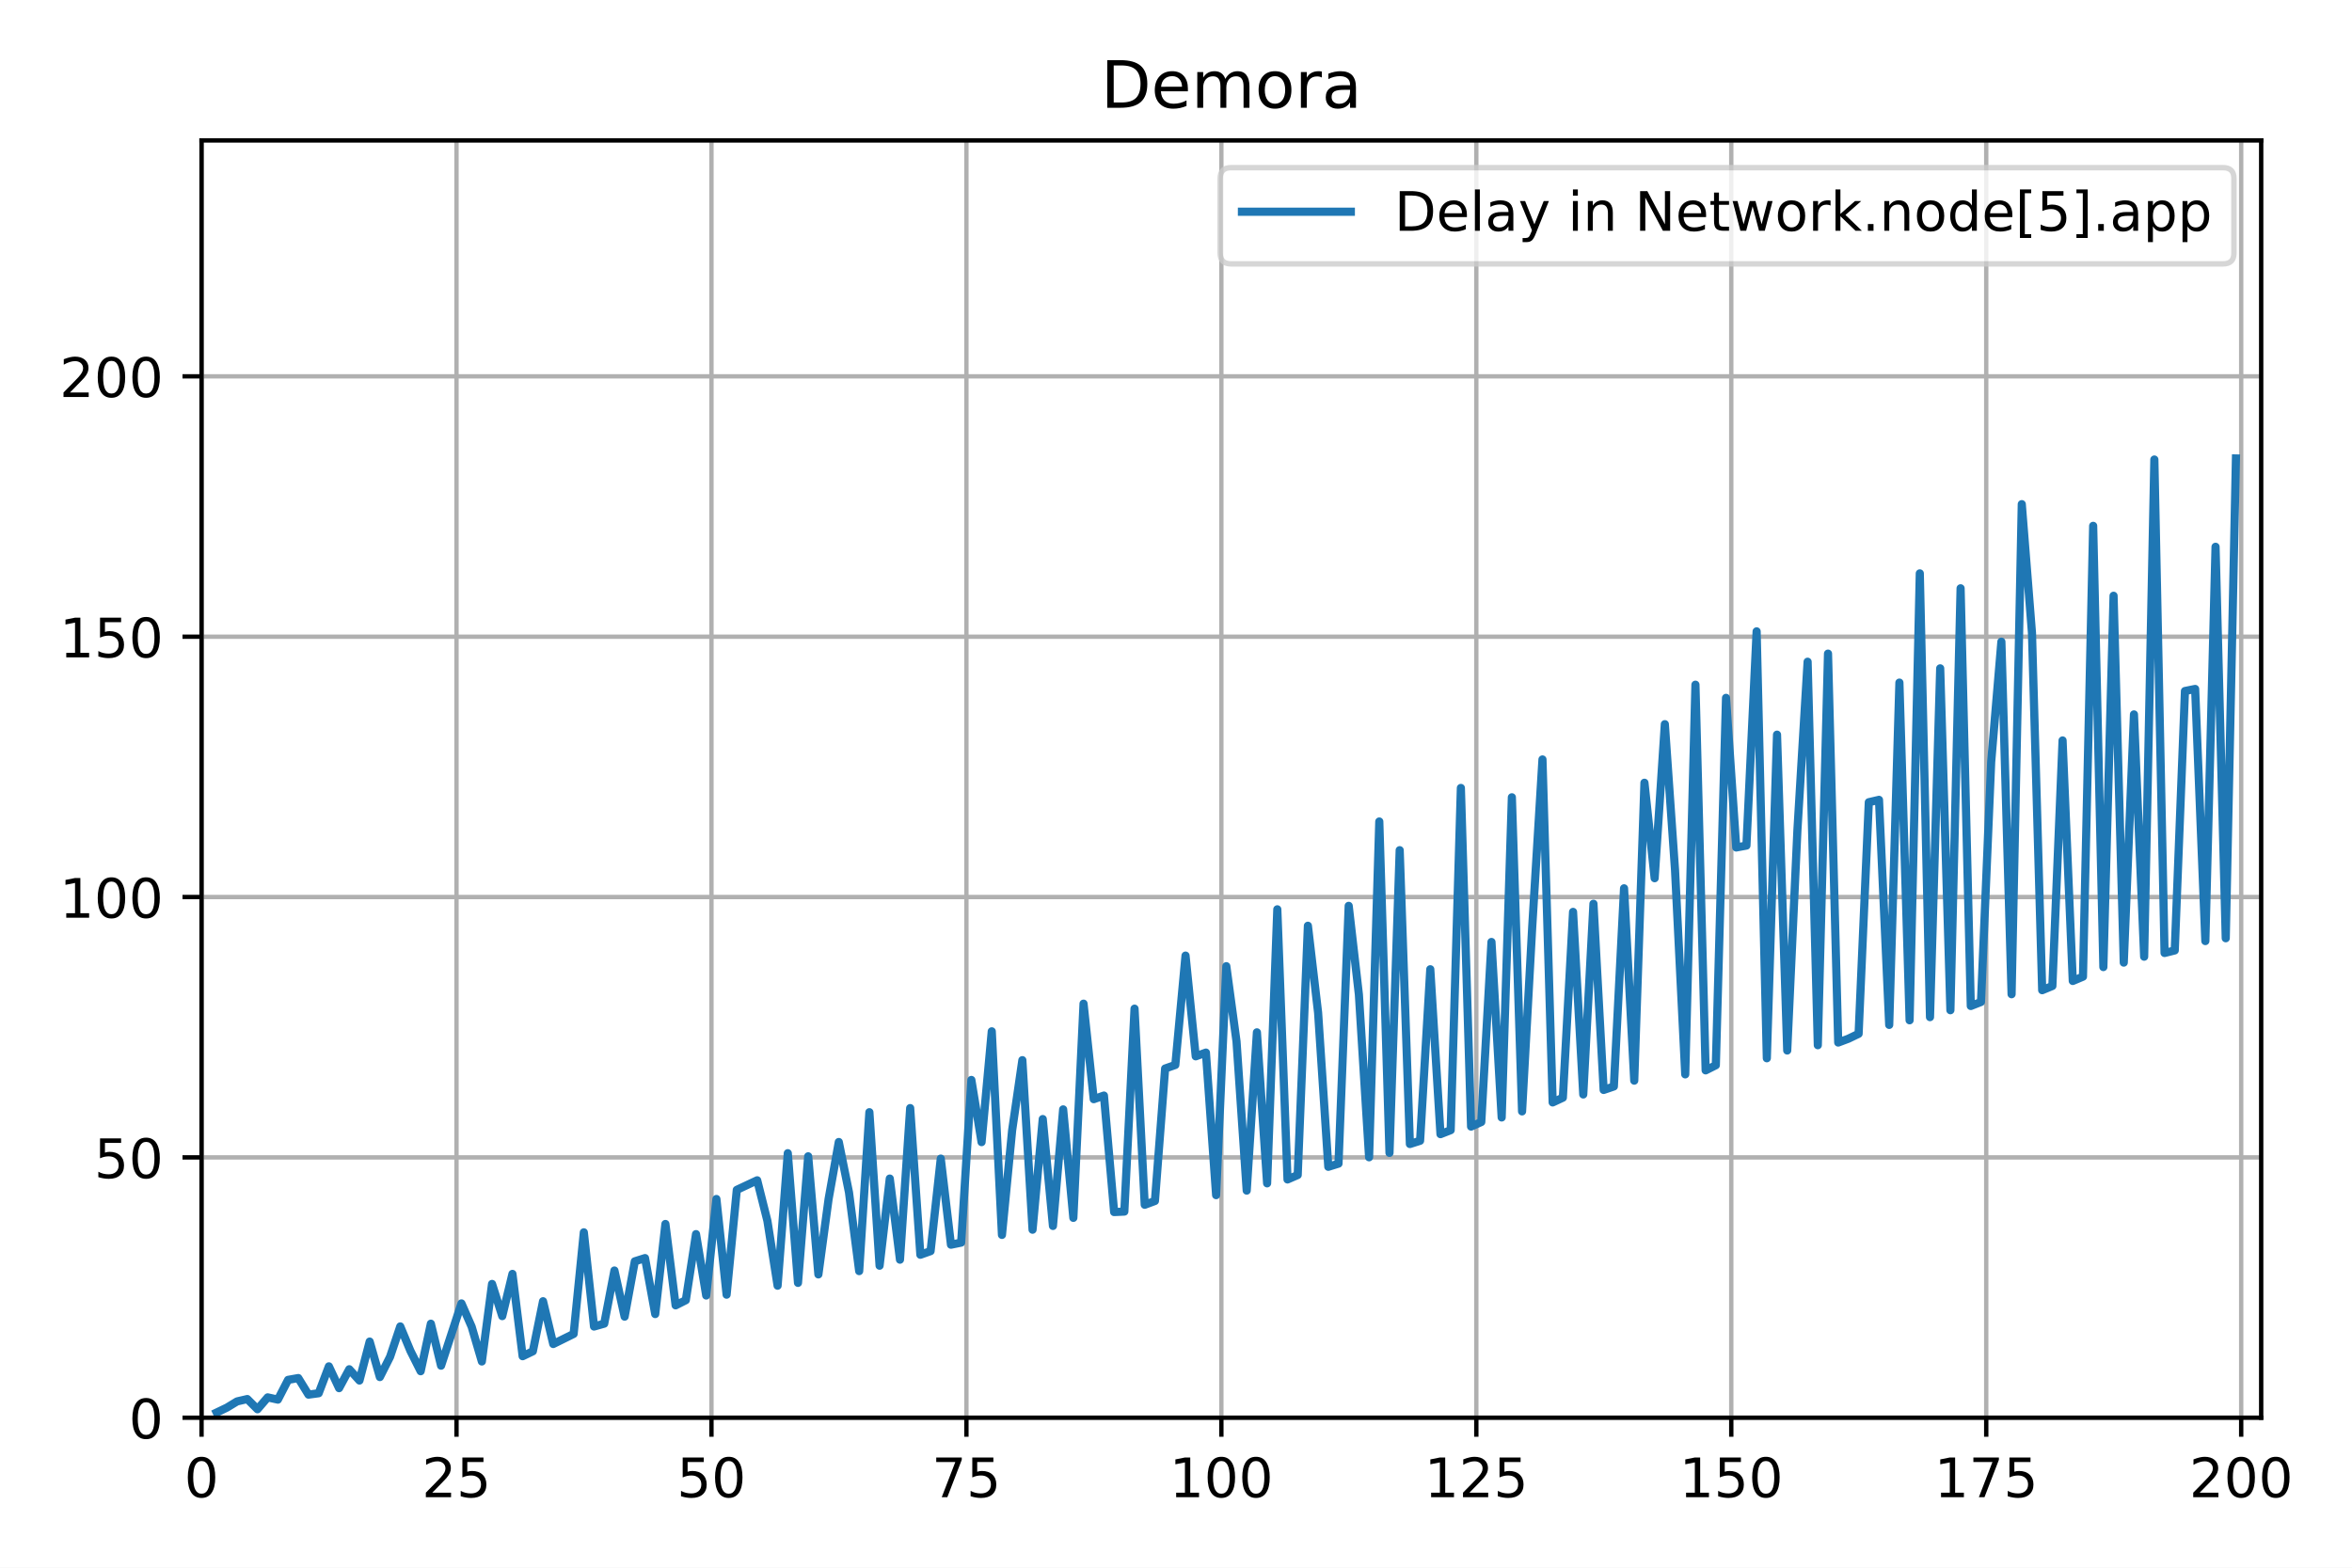
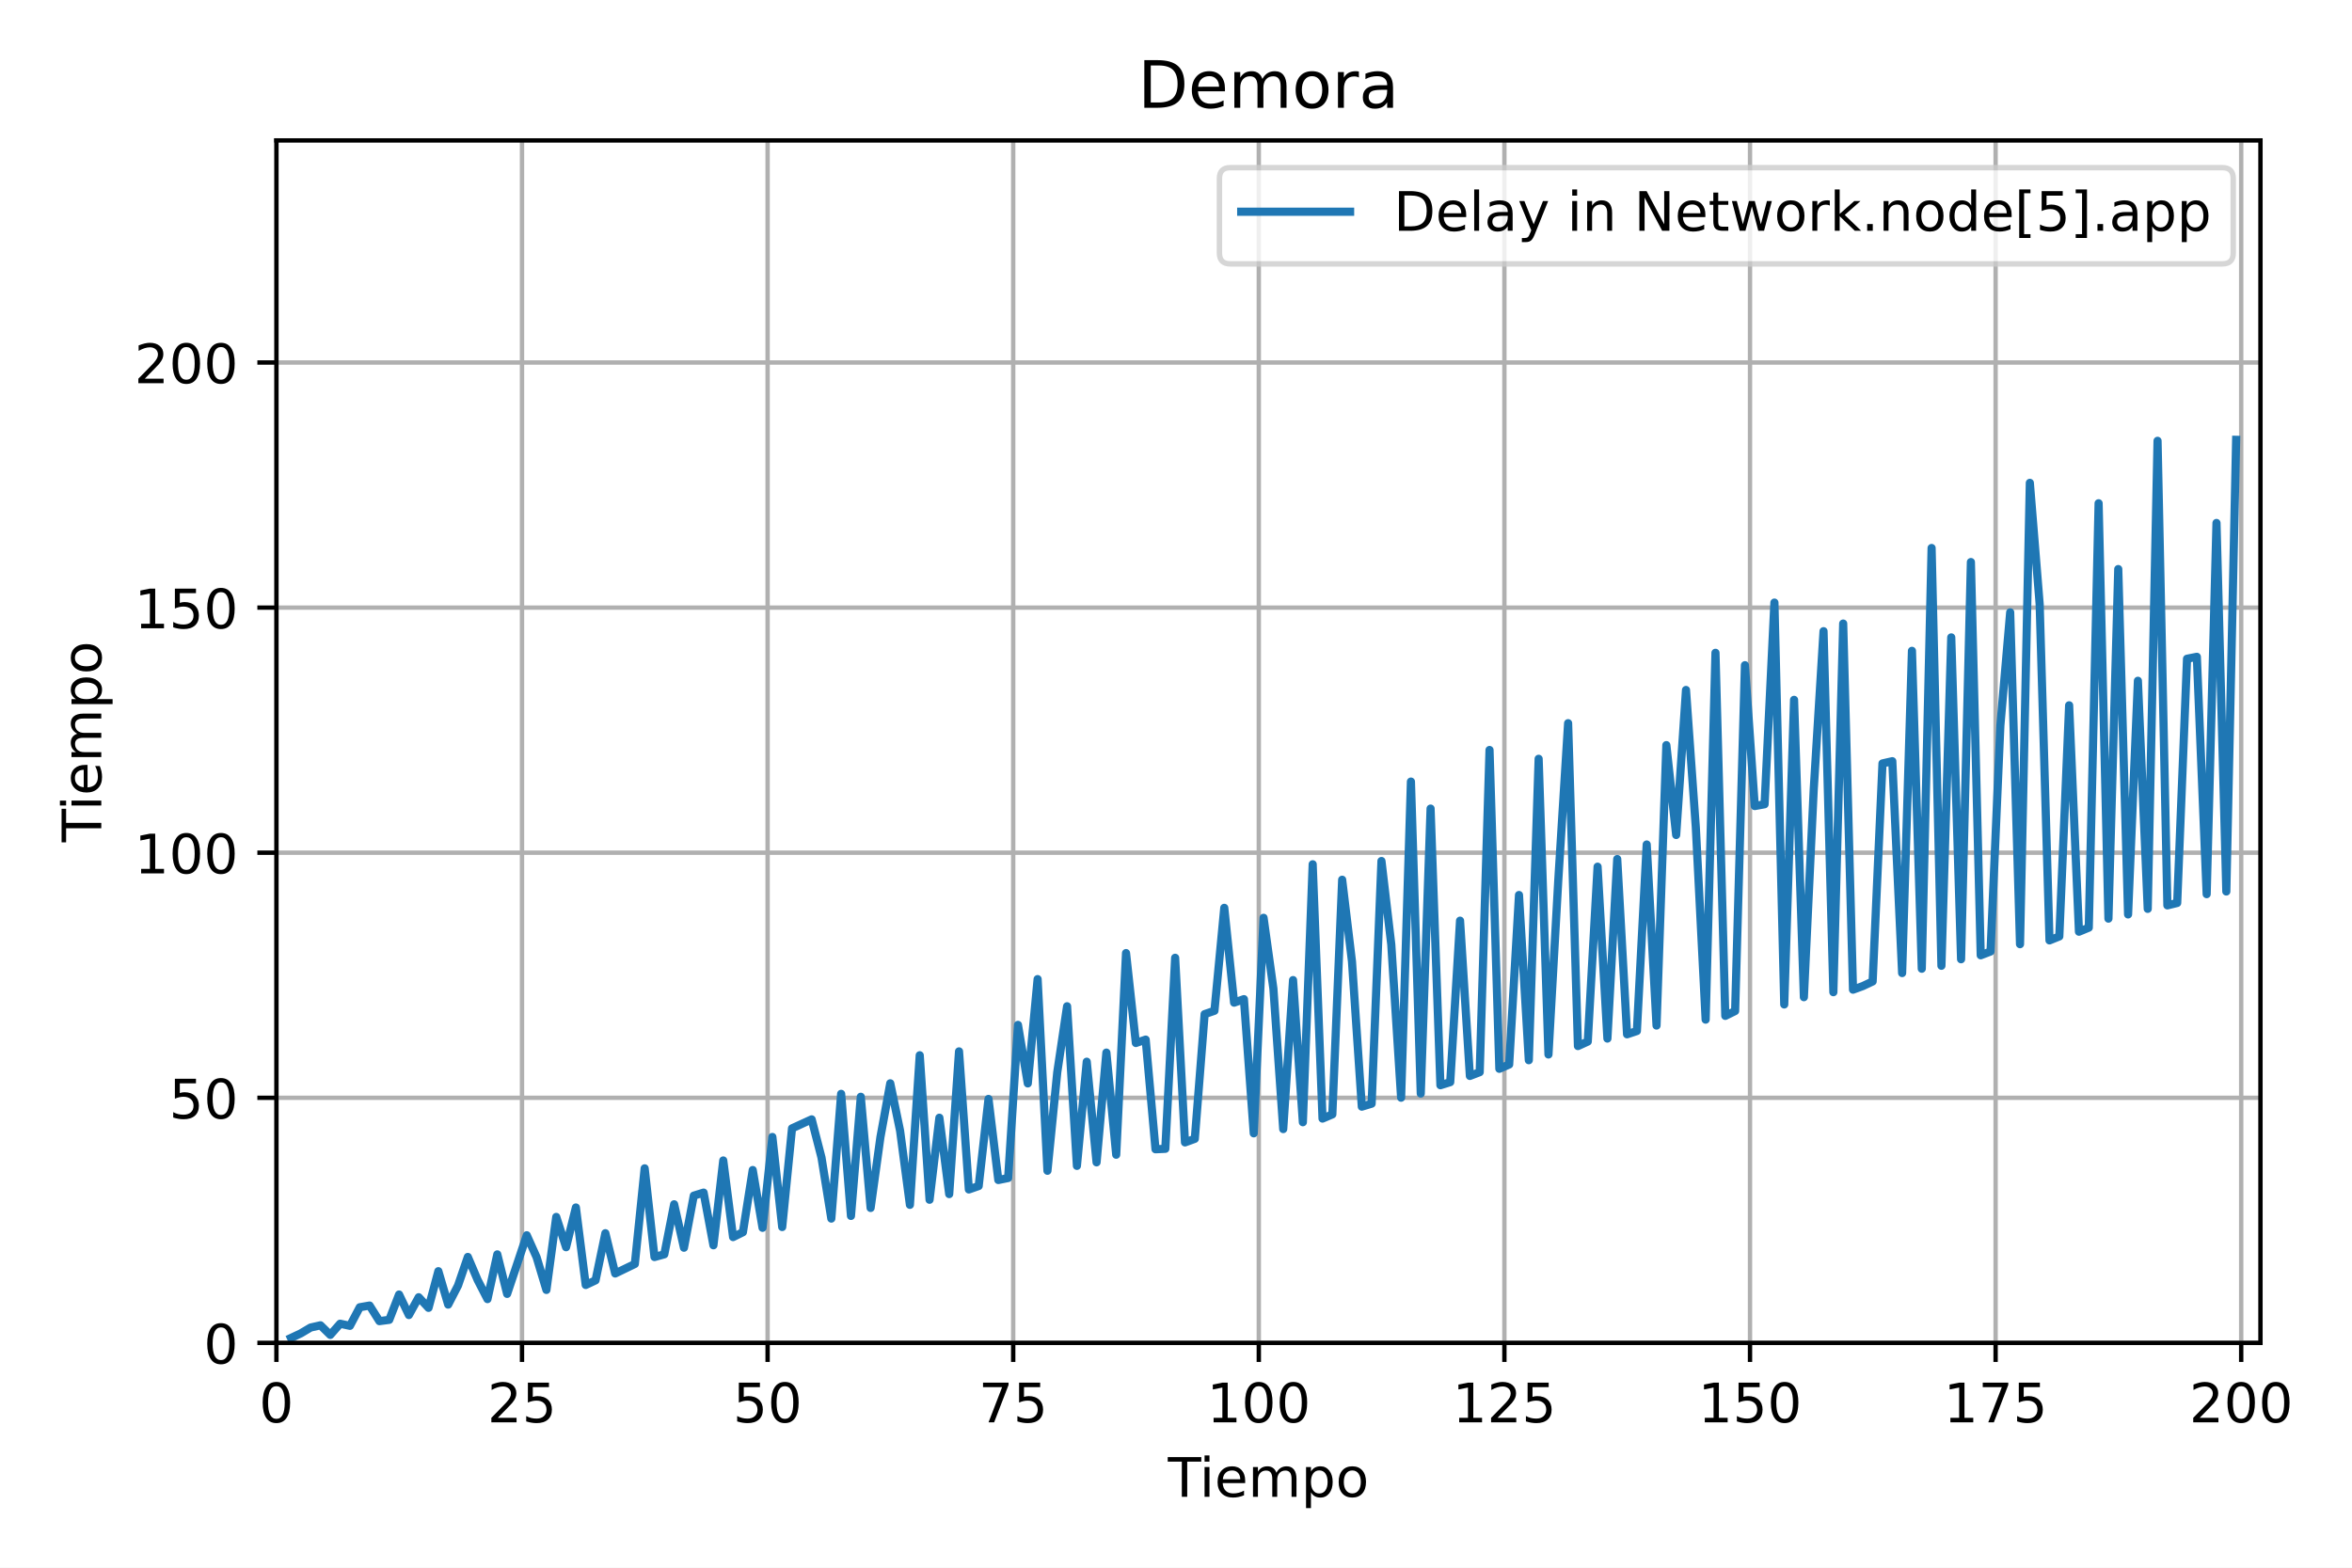
<svg xmlns="http://www.w3.org/2000/svg" xmlns:xlink="http://www.w3.org/1999/xlink" width="432pt" height="288pt" viewBox="0 0 432 288" version="1.1">
  <defs>
    <style type="text/css">*{stroke-linejoin: round; stroke-linecap: butt}</style>
  </defs>
  <g id="figure_1">
    <g id="patch_1">
      <path d="M 0 288  L 432 288  L 432 0  L 0 0  z " style="fill: #ffffff" />
    </g>
    <g id="axes_1">
      <g id="patch_2">
-         <path d="M 37.019 260.45  L 415.319 260.45  L 415.319 25.8  L 37.019 25.8  z " style="fill: #ffffff" />
+         <path d="M 50.769 246.7  L 415.186 246.7  L 415.186 25.8  L 50.769 25.8  z " style="fill: #ffffff" />
      </g>
      <g id="matplotlib.axis_1">
        <g id="xtick_1">
          <g id="line2d_1">
-             <path d="M 37.019 260.45  L 37.019 25.8  " clip-path="url(#pdafd12c34f)" style="fill: none; stroke: #b0b0b0; stroke-width: 0.8; stroke-linecap: square" />
+             <path d="M 50.769 246.7  L 50.769 25.8  " clip-path="url(#pd946eaf4fe)" style="fill: none; stroke: #b0b0b0; stroke-width: 0.8; stroke-linecap: square" />
          </g>
          <g id="line2d_2">
            <defs>
-               <path id="m633e5f9f0b" d="M 0 0  L 0 3.5  " style="stroke: #000000; stroke-width: 0.8" />
+               <path id="ma6bbd806a6" d="M 0 0  L 0 3.5  " style="stroke: #000000; stroke-width: 0.8" />
            </defs>
            <g>
-               <use xlink:href="#m633e5f9f0b" x="37.019" y="260.45" style="stroke: #000000; stroke-width: 0.8" />
+               <use xlink:href="#ma6bbd806a6" x="50.769" y="246.7" style="stroke: #000000; stroke-width: 0.8" />
            </g>
          </g>
          <g id="text_1">
-             <g transform="translate(33.8375 275.0484)scale(0.1 -0.1)">
+             <g transform="translate(47.5875 261.2984)scale(0.1 -0.1)">
              <defs>
                <path id="DejaVuSans-30" d="M 2034 4250  Q 1547 4250 1301 3770  Q 1056 3291 1056 2328  Q 1056 1369 1301 889  Q 1547 409 2034 409  Q 2525 409 2770 889  Q 3016 1369 3016 2328  Q 3016 3291 2770 3770  Q 2525 4250 2034 4250  z M 2034 4750  Q 2819 4750 3233 4129  Q 3647 3509 3647 2328  Q 3647 1150 3233 529  Q 2819 -91 2034 -91  Q 1250 -91 836 529  Q 422 1150 422 2328  Q 422 3509 836 4129  Q 1250 4750 2034 4750  z " transform="scale(0.015625)" />
              </defs>
              <use xlink:href="#DejaVuSans-30" />
            </g>
          </g>
        </g>
        <g id="xtick_2">
          <g id="line2d_3">
-             <path d="M 83.847 260.45  L 83.847 25.8  " clip-path="url(#pdafd12c34f)" style="fill: none; stroke: #b0b0b0; stroke-width: 0.8; stroke-linecap: square" />
+             <path d="M 95.879 246.7  L 95.879 25.8  " clip-path="url(#pd946eaf4fe)" style="fill: none; stroke: #b0b0b0; stroke-width: 0.8; stroke-linecap: square" />
          </g>
          <g id="line2d_4">
            <g>
-               <use xlink:href="#m633e5f9f0b" x="83.847" y="260.45" style="stroke: #000000; stroke-width: 0.8" />
+               <use xlink:href="#ma6bbd806a6" x="95.879" y="246.7" style="stroke: #000000; stroke-width: 0.8" />
            </g>
          </g>
          <g id="text_2">
-             <g transform="translate(77.48487 275.0484)scale(0.1 -0.1)">
+             <g transform="translate(89.51628 261.2984)scale(0.1 -0.1)">
              <defs>
                <path id="DejaVuSans-32" d="M 1228 531  L 3431 531  L 3431 0  L 469 0  L 469 531  Q 828 903 1448 1529  Q 2069 2156 2228 2338  Q 2531 2678 2651 2914  Q 2772 3150 2772 3378  Q 2772 3750 2511 3984  Q 2250 4219 1831 4219  Q 1534 4219 1204 4116  Q 875 4013 500 3803  L 500 4441  Q 881 4594 1212 4672  Q 1544 4750 1819 4750  Q 2544 4750 2975 4387  Q 3406 4025 3406 3419  Q 3406 3131 3298 2873  Q 3191 2616 2906 2266  Q 2828 2175 2409 1742  Q 1991 1309 1228 531  z " transform="scale(0.015625)" />
                <path id="DejaVuSans-35" d="M 691 4666  L 3169 4666  L 3169 4134  L 1269 4134  L 1269 2991  Q 1406 3038 1543 3061  Q 1681 3084 1819 3084  Q 2600 3084 3056 2656  Q 3513 2228 3513 1497  Q 3513 744 3044 326  Q 2575 -91 1722 -91  Q 1428 -91 1123 -41  Q 819 9 494 109  L 494 744  Q 775 591 1075 516  Q 1375 441 1709 441  Q 2250 441 2565 725  Q 2881 1009 2881 1497  Q 2881 1984 2565 2268  Q 2250 2553 1709 2553  Q 1456 2553 1204 2497  Q 953 2441 691 2322  L 691 4666  z " transform="scale(0.015625)" />
              </defs>
              <use xlink:href="#DejaVuSans-32" />
              <use xlink:href="#DejaVuSans-35" x="63.623" />
            </g>
          </g>
        </g>
        <g id="xtick_3">
          <g id="line2d_5">
-             <path d="M 130.676 260.45  L 130.676 25.8  " clip-path="url(#pdafd12c34f)" style="fill: none; stroke: #b0b0b0; stroke-width: 0.8; stroke-linecap: square" />
+             <path d="M 140.989 246.7  L 140.989 25.8  " clip-path="url(#pd946eaf4fe)" style="fill: none; stroke: #b0b0b0; stroke-width: 0.8; stroke-linecap: square" />
          </g>
          <g id="line2d_6">
            <g>
-               <use xlink:href="#m633e5f9f0b" x="130.676" y="260.45" style="stroke: #000000; stroke-width: 0.8" />
+               <use xlink:href="#ma6bbd806a6" x="140.989" y="246.7" style="stroke: #000000; stroke-width: 0.8" />
            </g>
          </g>
          <g id="text_3">
-             <g transform="translate(124.3135 275.0484)scale(0.1 -0.1)">
+             <g transform="translate(134.6263 261.2984)scale(0.1 -0.1)">
              <use xlink:href="#DejaVuSans-35" />
              <use xlink:href="#DejaVuSans-30" x="63.623" />
            </g>
          </g>
        </g>
        <g id="xtick_4">
          <g id="line2d_7">
-             <path d="M 177.505 260.45  L 177.505 25.8  " clip-path="url(#pdafd12c34f)" style="fill: none; stroke: #b0b0b0; stroke-width: 0.8; stroke-linecap: square" />
+             <path d="M 186.099 246.7  L 186.099 25.8  " clip-path="url(#pd946eaf4fe)" style="fill: none; stroke: #b0b0b0; stroke-width: 0.8; stroke-linecap: square" />
          </g>
          <g id="line2d_8">
            <g>
-               <use xlink:href="#m633e5f9f0b" x="177.505" y="260.45" style="stroke: #000000; stroke-width: 0.8" />
+               <use xlink:href="#ma6bbd806a6" x="186.099" y="246.7" style="stroke: #000000; stroke-width: 0.8" />
            </g>
          </g>
          <g id="text_4">
-             <g transform="translate(171.1421 275.0484)scale(0.1 -0.1)">
+             <g transform="translate(179.7363 261.2984)scale(0.1 -0.1)">
              <defs>
                <path id="DejaVuSans-37" d="M 525 4666  L 3525 4666  L 3525 4397  L 1831 0  L 1172 0  L 2766 4134  L 525 4134  L 525 4666  z " transform="scale(0.015625)" />
              </defs>
              <use xlink:href="#DejaVuSans-37" />
              <use xlink:href="#DejaVuSans-35" x="63.623" />
            </g>
          </g>
        </g>
        <g id="xtick_5">
          <g id="line2d_9">
-             <path d="M 224.333 260.45  L 224.333 25.8  " clip-path="url(#pdafd12c34f)" style="fill: none; stroke: #b0b0b0; stroke-width: 0.8; stroke-linecap: square" />
+             <path d="M 231.209 246.7  L 231.209 25.8  " clip-path="url(#pd946eaf4fe)" style="fill: none; stroke: #b0b0b0; stroke-width: 0.8; stroke-linecap: square" />
          </g>
          <g id="line2d_10">
            <g>
-               <use xlink:href="#m633e5f9f0b" x="224.333" y="260.45" style="stroke: #000000; stroke-width: 0.8" />
+               <use xlink:href="#ma6bbd806a6" x="231.209" y="246.7" style="stroke: #000000; stroke-width: 0.8" />
            </g>
          </g>
          <g id="text_5">
-             <g transform="translate(214.7895 275.0484)scale(0.1 -0.1)">
+             <g transform="translate(221.6651 261.2984)scale(0.1 -0.1)">
              <defs>
                <path id="DejaVuSans-31" d="M 794 531  L 1825 531  L 1825 4091  L 703 3866  L 703 4441  L 1819 4666  L 2450 4666  L 2450 531  L 3481 531  L 3481 0  L 794 0  L 794 531  z " transform="scale(0.015625)" />
              </defs>
              <use xlink:href="#DejaVuSans-31" />
              <use xlink:href="#DejaVuSans-30" x="63.623" />
              <use xlink:href="#DejaVuSans-30" x="127.246" />
            </g>
          </g>
        </g>
        <g id="xtick_6">
          <g id="line2d_11">
-             <path d="M 271.162 260.45  L 271.162 25.8  " clip-path="url(#pdafd12c34f)" style="fill: none; stroke: #b0b0b0; stroke-width: 0.8; stroke-linecap: square" />
+             <path d="M 276.319 246.7  L 276.319 25.8  " clip-path="url(#pd946eaf4fe)" style="fill: none; stroke: #b0b0b0; stroke-width: 0.8; stroke-linecap: square" />
          </g>
          <g id="line2d_12">
            <g>
-               <use xlink:href="#m633e5f9f0b" x="271.162" y="260.45" style="stroke: #000000; stroke-width: 0.8" />
+               <use xlink:href="#ma6bbd806a6" x="276.319" y="246.7" style="stroke: #000000; stroke-width: 0.8" />
            </g>
          </g>
          <g id="text_6">
-             <g transform="translate(261.6181 275.0484)scale(0.1 -0.1)">
+             <g transform="translate(266.7752 261.2984)scale(0.1 -0.1)">
              <use xlink:href="#DejaVuSans-31" />
              <use xlink:href="#DejaVuSans-32" x="63.623" />
              <use xlink:href="#DejaVuSans-35" x="127.246" />
            </g>
          </g>
        </g>
        <g id="xtick_7">
          <g id="line2d_13">
-             <path d="M 317.99 260.45  L 317.99 25.8  " clip-path="url(#pdafd12c34f)" style="fill: none; stroke: #b0b0b0; stroke-width: 0.8; stroke-linecap: square" />
+             <path d="M 321.429 246.7  L 321.429 25.8  " clip-path="url(#pd946eaf4fe)" style="fill: none; stroke: #b0b0b0; stroke-width: 0.8; stroke-linecap: square" />
          </g>
          <g id="line2d_14">
            <g>
-               <use xlink:href="#m633e5f9f0b" x="317.99" y="260.45" style="stroke: #000000; stroke-width: 0.8" />
+               <use xlink:href="#ma6bbd806a6" x="321.429" y="246.7" style="stroke: #000000; stroke-width: 0.8" />
            </g>
          </g>
          <g id="text_7">
-             <g transform="translate(308.4467 275.0484)scale(0.1 -0.1)">
+             <g transform="translate(311.8852 261.2984)scale(0.1 -0.1)">
              <use xlink:href="#DejaVuSans-31" />
              <use xlink:href="#DejaVuSans-35" x="63.623" />
              <use xlink:href="#DejaVuSans-30" x="127.246" />
            </g>
          </g>
        </g>
        <g id="xtick_8">
          <g id="line2d_15">
-             <path d="M 364.819 260.45  L 364.819 25.8  " clip-path="url(#pdafd12c34f)" style="fill: none; stroke: #b0b0b0; stroke-width: 0.8; stroke-linecap: square" />
+             <path d="M 366.539 246.7  L 366.539 25.8  " clip-path="url(#pd946eaf4fe)" style="fill: none; stroke: #b0b0b0; stroke-width: 0.8; stroke-linecap: square" />
          </g>
          <g id="line2d_16">
            <g>
-               <use xlink:href="#m633e5f9f0b" x="364.819" y="260.45" style="stroke: #000000; stroke-width: 0.8" />
+               <use xlink:href="#ma6bbd806a6" x="366.539" y="246.7" style="stroke: #000000; stroke-width: 0.8" />
            </g>
          </g>
          <g id="text_8">
-             <g transform="translate(355.2753 275.0484)scale(0.1 -0.1)">
+             <g transform="translate(356.9952 261.2984)scale(0.1 -0.1)">
              <use xlink:href="#DejaVuSans-31" />
              <use xlink:href="#DejaVuSans-37" x="63.623" />
              <use xlink:href="#DejaVuSans-35" x="127.246" />
            </g>
          </g>
        </g>
        <g id="xtick_9">
          <g id="line2d_17">
-             <path d="M 411.648 260.45  L 411.648 25.8  " clip-path="url(#pdafd12c34f)" style="fill: none; stroke: #b0b0b0; stroke-width: 0.8; stroke-linecap: square" />
+             <path d="M 411.649 246.7  L 411.649 25.8  " clip-path="url(#pd946eaf4fe)" style="fill: none; stroke: #b0b0b0; stroke-width: 0.8; stroke-linecap: square" />
          </g>
          <g id="line2d_18">
            <g>
-               <use xlink:href="#m633e5f9f0b" x="411.648" y="260.45" style="stroke: #000000; stroke-width: 0.8" />
+               <use xlink:href="#ma6bbd806a6" x="411.649" y="246.7" style="stroke: #000000; stroke-width: 0.8" />
            </g>
          </g>
          <g id="text_9">
-             <g transform="translate(402.104 275.0484)scale(0.1 -0.1)">
+             <g transform="translate(402.1052 261.2984)scale(0.1 -0.1)">
              <use xlink:href="#DejaVuSans-32" />
              <use xlink:href="#DejaVuSans-30" x="63.623" />
              <use xlink:href="#DejaVuSans-30" x="127.246" />
            </g>
+           </g>
+         </g>
+         <g id="text_10">
+           <g transform="translate(214.5102 274.9766)scale(0.1 -0.1)">
+             <defs>
+               <path id="DejaVuSans-54" d="M -19 4666  L 3928 4666  L 3928 4134  L 2272 4134  L 2272 0  L 1638 0  L 1638 4134  L -19 4134  L -19 4666  z " transform="scale(0.015625)" />
+               <path id="DejaVuSans-69" d="M 603 3500  L 1178 3500  L 1178 0  L 603 0  L 603 3500  z M 603 4863  L 1178 4863  L 1178 4134  L 603 4134  L 603 4863  z " transform="scale(0.015625)" />
+               <path id="DejaVuSans-65" d="M 3597 1894  L 3597 1613  L 953 1613  Q 991 1019 1311 708  Q 1631 397 2203 397  Q 2534 397 2845 478  Q 3156 559 3463 722  L 3463 178  Q 3153 47 2828 -22  Q 2503 -91 2169 -91  Q 1331 -91 842 396  Q 353 884 353 1716  Q 353 2575 817 3079  Q 1281 3584 2069 3584  Q 2775 3584 3186 3129  Q 3597 2675 3597 1894  z M 3022 2063  Q 3016 2534 2758 2815  Q 2500 3097 2075 3097  Q 1594 3097 1305 2825  Q 1016 2553 972 2059  L 3022 2063  z " transform="scale(0.015625)" />
+               <path id="DejaVuSans-6d" d="M 3328 2828  Q 3544 3216 3844 3400  Q 4144 3584 4550 3584  Q 5097 3584 5394 3201  Q 5691 2819 5691 2113  L 5691 0  L 5113 0  L 5113 2094  Q 5113 2597 4934 2840  Q 4756 3084 4391 3084  Q 3944 3084 3684 2787  Q 3425 2491 3425 1978  L 3425 0  L 2847 0  L 2847 2094  Q 2847 2600 2669 2842  Q 2491 3084 2119 3084  Q 1678 3084 1418 2786  Q 1159 2488 1159 1978  L 1159 0  L 581 0  L 581 3500  L 1159 3500  L 1159 2956  Q 1356 3278 1631 3431  Q 1906 3584 2284 3584  Q 2666 3584 2933 3390  Q 3200 3197 3328 2828  z " transform="scale(0.015625)" />
+               <path id="DejaVuSans-70" d="M 1159 525  L 1159 -1331  L 581 -1331  L 581 3500  L 1159 3500  L 1159 2969  Q 1341 3281 1617 3432  Q 1894 3584 2278 3584  Q 2916 3584 3314 3078  Q 3713 2572 3713 1747  Q 3713 922 3314 415  Q 2916 -91 2278 -91  Q 1894 -91 1617 61  Q 1341 213 1159 525  z M 3116 1747  Q 3116 2381 2855 2742  Q 2594 3103 2138 3103  Q 1681 3103 1420 2742  Q 1159 2381 1159 1747  Q 1159 1113 1420 752  Q 1681 391 2138 391  Q 2594 391 2855 752  Q 3116 1113 3116 1747  z " transform="scale(0.015625)" />
+               <path id="DejaVuSans-6f" d="M 1959 3097  Q 1497 3097 1228 2736  Q 959 2375 959 1747  Q 959 1119 1226 758  Q 1494 397 1959 397  Q 2419 397 2687 759  Q 2956 1122 2956 1747  Q 2956 2369 2687 2733  Q 2419 3097 1959 3097  z M 1959 3584  Q 2709 3584 3137 3096  Q 3566 2609 3566 1747  Q 3566 888 3137 398  Q 2709 -91 1959 -91  Q 1206 -91 779 398  Q 353 888 353 1747  Q 353 2609 779 3096  Q 1206 3584 1959 3584  z " transform="scale(0.015625)" />
+             </defs>
+             <use xlink:href="#DejaVuSans-54" />
+             <use xlink:href="#DejaVuSans-69" x="57.959" />
+             <use xlink:href="#DejaVuSans-65" x="85.742" />
+             <use xlink:href="#DejaVuSans-6d" x="147.266" />
+             <use xlink:href="#DejaVuSans-70" x="244.678" />
+             <use xlink:href="#DejaVuSans-6f" x="308.154" />
          </g>
        </g>
      </g>
      <g id="matplotlib.axis_2">
        <g id="ytick_1">
          <g id="line2d_19">
-             <path d="M 37.019 260.45  L 415.319 260.45  " clip-path="url(#pdafd12c34f)" style="fill: none; stroke: #b0b0b0; stroke-width: 0.8; stroke-linecap: square" />
+             <path d="M 50.769 246.7  L 415.186 246.7  " clip-path="url(#pd946eaf4fe)" style="fill: none; stroke: #b0b0b0; stroke-width: 0.8; stroke-linecap: square" />
          </g>
          <g id="line2d_20">
            <defs>
-               <path id="m20cf80816c" d="M 0 0  L -3.5 0  " style="stroke: #000000; stroke-width: 0.8" />
+               <path id="m0838d3a088" d="M 0 0  L -3.5 0  " style="stroke: #000000; stroke-width: 0.8" />
            </defs>
            <g>
-               <use xlink:href="#m20cf80816c" x="37.019" y="260.45" style="stroke: #000000; stroke-width: 0.8" />
-             </g>
-           </g>
-           <g id="text_10">
-             <g transform="translate(23.65625 264.2492)scale(0.1 -0.1)">
+               <use xlink:href="#m0838d3a088" x="50.769" y="246.7" style="stroke: #000000; stroke-width: 0.8" />
+             </g>
+           </g>
+           <g id="text_11">
+             <g transform="translate(37.40625 250.4992)scale(0.1 -0.1)">
              <use xlink:href="#DejaVuSans-30" />
            </g>
          </g>
        </g>
        <g id="ytick_2">
          <g id="line2d_21">
-             <path d="M 37.019 212.622  L 415.319 212.622  " clip-path="url(#pdafd12c34f)" style="fill: none; stroke: #b0b0b0; stroke-width: 0.8; stroke-linecap: square" />
+             <path d="M 50.769 201.675  L 415.186 201.675  " clip-path="url(#pd946eaf4fe)" style="fill: none; stroke: #b0b0b0; stroke-width: 0.8; stroke-linecap: square" />
          </g>
          <g id="line2d_22">
            <g>
-               <use xlink:href="#m20cf80816c" x="37.019" y="212.622" style="stroke: #000000; stroke-width: 0.8" />
-             </g>
-           </g>
-           <g id="text_11">
-             <g transform="translate(17.29375 216.4213)scale(0.1 -0.1)">
+               <use xlink:href="#m0838d3a088" x="50.769" y="201.675" style="stroke: #000000; stroke-width: 0.8" />
+             </g>
+           </g>
+           <g id="text_12">
+             <g transform="translate(31.04375 205.4739)scale(0.1 -0.1)">
              <use xlink:href="#DejaVuSans-35" />
              <use xlink:href="#DejaVuSans-30" x="63.623" />
            </g>
          </g>
        </g>
        <g id="ytick_3">
          <g id="line2d_23">
-             <path d="M 37.019 164.794  L 415.319 164.794  " clip-path="url(#pdafd12c34f)" style="fill: none; stroke: #b0b0b0; stroke-width: 0.8; stroke-linecap: square" />
+             <path d="M 50.769 156.649  L 415.186 156.649  " clip-path="url(#pd946eaf4fe)" style="fill: none; stroke: #b0b0b0; stroke-width: 0.8; stroke-linecap: square" />
          </g>
          <g id="line2d_24">
            <g>
-               <use xlink:href="#m20cf80816c" x="37.019" y="164.794" style="stroke: #000000; stroke-width: 0.8" />
-             </g>
-           </g>
-           <g id="text_12">
-             <g transform="translate(10.93125 168.5933)scale(0.1 -0.1)">
+               <use xlink:href="#m0838d3a088" x="50.769" y="156.649" style="stroke: #000000; stroke-width: 0.8" />
+             </g>
+           </g>
+           <g id="text_13">
+             <g transform="translate(24.68125 160.4486)scale(0.1 -0.1)">
              <use xlink:href="#DejaVuSans-31" />
              <use xlink:href="#DejaVuSans-30" x="63.623" />
              <use xlink:href="#DejaVuSans-30" x="127.246" />
            </g>
          </g>
        </g>
        <g id="ytick_4">
          <g id="line2d_25">
-             <path d="M 37.019 116.966  L 415.319 116.966  " clip-path="url(#pdafd12c34f)" style="fill: none; stroke: #b0b0b0; stroke-width: 0.8; stroke-linecap: square" />
+             <path d="M 50.769 111.624  L 415.186 111.624  " clip-path="url(#pd946eaf4fe)" style="fill: none; stroke: #b0b0b0; stroke-width: 0.8; stroke-linecap: square" />
          </g>
          <g id="line2d_26">
            <g>
-               <use xlink:href="#m20cf80816c" x="37.019" y="116.966" style="stroke: #000000; stroke-width: 0.8" />
-             </g>
-           </g>
-           <g id="text_13">
-             <g transform="translate(10.93125 120.7654)scale(0.1 -0.1)">
+               <use xlink:href="#m0838d3a088" x="50.769" y="111.624" style="stroke: #000000; stroke-width: 0.8" />
+             </g>
+           </g>
+           <g id="text_14">
+             <g transform="translate(24.68125 115.4233)scale(0.1 -0.1)">
              <use xlink:href="#DejaVuSans-31" />
              <use xlink:href="#DejaVuSans-35" x="63.623" />
              <use xlink:href="#DejaVuSans-30" x="127.246" />
            </g>
          </g>
        </g>
        <g id="ytick_5">
          <g id="line2d_27">
-             <path d="M 37.019 69.138  L 415.319 69.138  " clip-path="url(#pdafd12c34f)" style="fill: none; stroke: #b0b0b0; stroke-width: 0.8; stroke-linecap: square" />
+             <path d="M 50.769 66.599  L 415.186 66.599  " clip-path="url(#pd946eaf4fe)" style="fill: none; stroke: #b0b0b0; stroke-width: 0.8; stroke-linecap: square" />
          </g>
          <g id="line2d_28">
            <g>
-               <use xlink:href="#m20cf80816c" x="37.019" y="69.138" style="stroke: #000000; stroke-width: 0.8" />
-             </g>
-           </g>
-           <g id="text_14">
-             <g transform="translate(10.93125 72.93746)scale(0.1 -0.1)">
+               <use xlink:href="#m0838d3a088" x="50.769" y="66.599" style="stroke: #000000; stroke-width: 0.8" />
+             </g>
+           </g>
+           <g id="text_15">
+             <g transform="translate(24.68125 70.39793)scale(0.1 -0.1)">
              <use xlink:href="#DejaVuSans-32" />
              <use xlink:href="#DejaVuSans-30" x="63.623" />
              <use xlink:href="#DejaVuSans-30" x="127.246" />
            </g>
          </g>
        </g>
+         <g id="text_16">
+           <g transform="translate(18.60156 154.7172)rotate(-90)scale(0.1 -0.1)">
+             <use xlink:href="#DejaVuSans-54" />
+             <use xlink:href="#DejaVuSans-69" x="57.959" />
+             <use xlink:href="#DejaVuSans-65" x="85.742" />
+             <use xlink:href="#DejaVuSans-6d" x="147.266" />
+             <use xlink:href="#DejaVuSans-70" x="244.678" />
+             <use xlink:href="#DejaVuSans-6f" x="308.154" />
+           </g>
+         </g>
      </g>
      <g id="line2d_29">
-         <path d="M 39.801 259.493  L 41.674 258.593  L 43.547 257.454  L 45.42 257.019  L 47.293 258.894  L 49.167 256.711  L 51.04 257.125  L 52.913 253.497  L 54.786 253.162  L 56.659 256.207  L 58.532 255.954  L 60.405 251.012  L 62.279 255.018  L 64.152 251.544  L 66.025 253.617  L 67.898 246.46  L 69.771 252.981  L 71.644 249.262  L 73.517 243.678  L 75.391 248.183  L 77.264 251.908  L 79.137 243.177  L 81.01 250.89  L 84.756 239.45  L 86.629 243.732  L 88.503 250.118  L 90.376 235.872  L 92.249 241.782  L 94.122 234.029  L 95.995 249.149  L 97.868 248.248  L 99.741 239.051  L 101.615 246.908  L 105.361 245.053  L 107.234 226.391  L 109.107 243.697  L 110.98 243.167  L 112.853 233.407  L 114.727 241.881  L 116.6 231.719  L 118.473 231.125  L 120.346 241.406  L 122.219 224.854  L 124.092 239.804  L 125.965 238.857  L 127.839 226.719  L 129.712 237.997  L 131.585 220.268  L 133.458 237.845  L 135.331 218.589  L 139.077 216.833  L 140.951 224.284  L 142.824 236.195  L 144.697 211.854  L 146.57 235.675  L 148.443 212.425  L 150.316 234.122  L 152.189 220.285  L 154.063 209.796  L 155.936 219.054  L 157.809 233.514  L 159.682 204.322  L 161.555 232.521  L 163.428 216.513  L 165.301 231.415  L 167.175 203.567  L 169.048 230.512  L 170.921 229.844  L 172.794 212.847  L 174.667 228.667  L 176.54 228.279  L 178.414 198.399  L 180.287 209.82  L 182.16 189.465  L 184.033 226.863  L 185.906 207.631  L 187.779 194.761  L 189.652 225.908  L 191.526 205.582  L 193.399 225.22  L 195.272 203.804  L 197.145 223.733  L 199.018 184.382  L 200.891 201.931  L 202.764 201.268  L 204.638 222.667  L 206.511 222.579  L 208.384 185.301  L 210.257 221.328  L 212.13 220.632  L 214.003 196.299  L 215.876 195.643  L 217.75 175.554  L 219.623 194.056  L 221.496 193.373  L 223.369 219.56  L 225.242 177.5  L 227.115 191.324  L 228.988 218.726  L 230.862 189.652  L 232.735 217.391  L 234.608 167.052  L 236.481 216.678  L 238.354 215.863  L 240.227 170.071  L 242.1 186.038  L 243.974 214.352  L 245.847 213.771  L 247.72 166.413  L 249.593 182.72  L 251.466 212.602  L 253.339 150.916  L 255.212 211.801  L 257.086 156.187  L 258.959 210.168  L 260.832 209.572  L 262.705 178.061  L 264.578 208.357  L 266.451 207.623  L 268.324 144.752  L 270.198 206.964  L 272.071 206.127  L 273.944 173.05  L 275.817 205.289  L 277.69 146.469  L 279.563 204.173  L 281.436 170.146  L 283.31 139.52  L 285.183 202.528  L 287.056 201.655  L 288.929 167.524  L 290.802 201.065  L 292.675 166.029  L 294.548 200.233  L 296.422 199.593  L 298.295 163.192  L 300.168 198.525  L 302.041 143.8  L 303.914 161.336  L 305.787 133.038  L 307.66 159.861  L 309.534 197.371  L 311.407 125.786  L 313.28 196.637  L 315.153 195.693  L 317.026 128.207  L 318.899 155.691  L 320.773 155.341  L 322.646 115.986  L 324.519 194.411  L 326.392 134.964  L 328.265 192.989  L 330.138 152.496  L 332.011 121.567  L 333.885 192.015  L 335.758 120.078  L 337.631 191.525  L 339.504 190.821  L 341.377 189.917  L 343.25 147.375  L 345.123 146.94  L 346.997 188.284  L 348.87 125.401  L 350.743 187.437  L 352.616 105.334  L 354.489 186.858  L 356.362 122.78  L 358.235 185.586  L 360.109 108.075  L 361.982 184.81  L 363.855 184.075  L 365.728 139.966  L 367.601 117.886  L 369.474 182.648  L 371.347 92.618  L 373.221 116.287  L 375.094 181.908  L 376.967 181.134  L 378.84 136.03  L 380.713 180.213  L 382.586 179.423  L 384.459 96.602  L 386.333 177.659  L 388.206 109.447  L 390.079 176.84  L 391.952 131.244  L 393.825 175.754  L 395.698 84.419  L 397.571 175.073  L 399.445 174.603  L 401.318 126.947  L 403.191 126.566  L 405.064 172.884  L 406.937 100.448  L 408.81 172.364  L 410.683 84.223  L 410.683 84.223  " clip-path="url(#pdafd12c34f)" style="fill: none; stroke: #1f77b4; stroke-width: 1.5; stroke-linecap: square" />
+         <path d="M 53.449 245.799  L 55.253 244.951  L 57.057 243.88  L 58.862 243.47  L 60.666 245.235  L 62.471 243.18  L 64.275 243.57  L 66.08 240.155  L 67.884 239.839  L 69.688 242.706  L 71.493 242.467  L 73.297 237.815  L 75.102 241.586  L 76.906 238.316  L 78.71 240.267  L 80.515 233.53  L 82.319 239.669  L 84.124 236.167  L 85.928 230.911  L 87.732 235.152  L 89.537 238.658  L 91.341 230.439  L 93.146 237.7  L 96.754 226.931  L 98.559 230.962  L 100.363 236.974  L 102.168 223.562  L 103.972 229.126  L 105.776 221.828  L 107.581 236.062  L 109.385 235.213  L 111.19 226.555  L 112.994 233.952  L 116.603 232.205  L 118.407 214.636  L 120.212 230.929  L 122.016 230.43  L 123.82 221.241  L 125.625 229.219  L 127.429 219.653  L 129.234 219.094  L 131.038 228.772  L 132.842 213.19  L 134.647 227.264  L 136.451 226.372  L 138.256 214.945  L 140.06 225.562  L 141.864 208.873  L 143.669 225.419  L 145.473 207.292  L 149.082 205.639  L 150.886 212.653  L 152.691 223.866  L 154.495 200.951  L 156.3 223.377  L 158.104 201.489  L 159.908 221.914  L 161.713 208.889  L 163.517 199.014  L 165.322 207.729  L 167.126 221.342  L 168.93 193.861  L 170.735 220.408  L 172.539 205.338  L 174.344 219.367  L 176.148 193.15  L 177.952 218.516  L 179.757 217.887  L 181.561 201.886  L 183.366 216.78  L 185.17 216.414  L 186.974 188.285  L 188.779 199.037  L 190.583 179.874  L 192.388 215.081  L 194.192 196.976  L 195.996 184.86  L 197.801 214.182  L 199.605 195.047  L 201.41 213.534  L 203.214 193.373  L 205.018 212.135  L 206.823 175.089  L 208.627 191.61  L 210.432 190.986  L 212.236 211.131  L 214.04 211.048  L 215.845 175.955  L 217.649 209.871  L 219.454 209.215  L 221.258 186.308  L 223.062 185.691  L 224.867 166.778  L 226.671 184.196  L 228.476 183.553  L 230.28 208.206  L 232.084 168.61  L 233.889 181.625  L 235.693 207.421  L 237.498 180.051  L 239.302 206.164  L 241.106 158.775  L 242.911 205.493  L 244.715 204.725  L 246.52 161.617  L 248.324 176.648  L 250.128 203.303  L 251.933 202.756  L 253.737 158.174  L 255.542 173.524  L 257.346 201.656  L 259.15 143.585  L 260.955 200.902  L 262.759 148.546  L 264.564 199.365  L 266.368 198.803  L 268.172 169.138  L 269.977 197.66  L 271.781 196.969  L 273.586 137.782  L 275.39 196.348  L 277.194 195.56  L 278.999 164.421  L 280.803 194.771  L 282.608 139.398  L 284.412 193.72  L 286.216 161.688  L 288.021 132.857  L 289.825 192.172  L 291.63 191.35  L 293.434 159.22  L 295.238 190.794  L 297.043 157.812  L 298.847 190.012  L 300.652 189.409  L 302.456 155.142  L 304.26 188.403  L 306.065 136.886  L 307.869 153.394  L 309.674 126.754  L 311.478 152.005  L 313.282 187.317  L 315.087 119.927  L 316.891 186.627  L 318.696 185.738  L 320.5 122.206  L 322.304 148.08  L 324.109 147.75  L 325.913 110.701  L 327.718 184.531  L 329.522 128.567  L 331.326 183.192  L 333.131 145.072  L 334.935 115.956  L 336.74 182.275  L 338.544 114.554  L 340.348 181.813  L 342.153 181.151  L 343.957 180.3  L 345.762 140.251  L 347.566 139.841  L 349.37 178.763  L 351.175 119.565  L 352.979 177.966  L 354.784 100.673  L 356.588 177.421  L 358.393 117.097  L 360.197 176.223  L 362.001 103.254  L 363.806 175.493  L 365.61 174.801  L 367.415 133.276  L 369.219 112.49  L 371.023 173.457  L 372.828 88.703  L 374.632 110.985  L 376.437 172.76  L 378.241 172.032  L 380.045 129.57  L 381.85 171.165  L 383.654 170.421  L 385.459 92.454  L 387.263 168.76  L 389.067 104.545  L 390.872 167.989  L 392.676 125.065  L 394.481 166.967  L 396.285 80.984  L 398.089 166.326  L 399.894 165.884  L 401.698 121.02  L 403.503 120.661  L 405.307 164.265  L 407.111 96.074  L 408.916 163.776  L 410.72 80.8  L 410.72 80.8  " clip-path="url(#pd946eaf4fe)" style="fill: none; stroke: #1f77b4; stroke-width: 1.5; stroke-linecap: square" />
      </g>
      <g id="patch_3">
-         <path d="M 37.019 260.45  L 37.019 25.8  " style="fill: none; stroke: #000000; stroke-width: 0.8; stroke-linejoin: miter; stroke-linecap: square" />
+         <path d="M 50.769 246.7  L 50.769 25.8  " style="fill: none; stroke: #000000; stroke-width: 0.8; stroke-linejoin: miter; stroke-linecap: square" />
      </g>
      <g id="patch_4">
-         <path d="M 415.319 260.45  L 415.319 25.8  " style="fill: none; stroke: #000000; stroke-width: 0.8; stroke-linejoin: miter; stroke-linecap: square" />
+         <path d="M 415.186 246.7  L 415.186 25.8  " style="fill: none; stroke: #000000; stroke-width: 0.8; stroke-linejoin: miter; stroke-linecap: square" />
      </g>
      <g id="patch_5">
-         <path d="M 37.019 260.45  L 415.319 260.45  " style="fill: none; stroke: #000000; stroke-width: 0.8; stroke-linejoin: miter; stroke-linecap: square" />
+         <path d="M 50.769 246.7  L 415.186 246.7  " style="fill: none; stroke: #000000; stroke-width: 0.8; stroke-linejoin: miter; stroke-linecap: square" />
      </g>
      <g id="patch_6">
-         <path d="M 37.019 25.8  L 415.319 25.8  " style="fill: none; stroke: #000000; stroke-width: 0.8; stroke-linejoin: miter; stroke-linecap: square" />
-       </g>
-       <g id="text_15">
-         <g transform="translate(202.1982 19.8)scale(0.12 -0.12)">
+         <path d="M 50.769 25.8  L 415.186 25.8  " style="fill: none; stroke: #000000; stroke-width: 0.8; stroke-linejoin: miter; stroke-linecap: square" />
+       </g>
+       <g id="text_17">
+         <g transform="translate(209.0065 19.8)scale(0.12 -0.12)">
          <defs>
            <path id="DejaVuSans-44" d="M 1259 4147  L 1259 519  L 2022 519  Q 2988 519 3436 956  Q 3884 1394 3884 2338  Q 3884 3275 3436 3711  Q 2988 4147 2022 4147  L 1259 4147  z M 628 4666  L 1925 4666  Q 3281 4666 3915 4102  Q 4550 3538 4550 2338  Q 4550 1131 3912 565  Q 3275 0 1925 0  L 628 0  L 628 4666  z " transform="scale(0.015625)" />
-             <path id="DejaVuSans-65" d="M 3597 1894  L 3597 1613  L 953 1613  Q 991 1019 1311 708  Q 1631 397 2203 397  Q 2534 397 2845 478  Q 3156 559 3463 722  L 3463 178  Q 3153 47 2828 -22  Q 2503 -91 2169 -91  Q 1331 -91 842 396  Q 353 884 353 1716  Q 353 2575 817 3079  Q 1281 3584 2069 3584  Q 2775 3584 3186 3129  Q 3597 2675 3597 1894  z M 3022 2063  Q 3016 2534 2758 2815  Q 2500 3097 2075 3097  Q 1594 3097 1305 2825  Q 1016 2553 972 2059  L 3022 2063  z " transform="scale(0.015625)" />
-             <path id="DejaVuSans-6d" d="M 3328 2828  Q 3544 3216 3844 3400  Q 4144 3584 4550 3584  Q 5097 3584 5394 3201  Q 5691 2819 5691 2113  L 5691 0  L 5113 0  L 5113 2094  Q 5113 2597 4934 2840  Q 4756 3084 4391 3084  Q 3944 3084 3684 2787  Q 3425 2491 3425 1978  L 3425 0  L 2847 0  L 2847 2094  Q 2847 2600 2669 2842  Q 2491 3084 2119 3084  Q 1678 3084 1418 2786  Q 1159 2488 1159 1978  L 1159 0  L 581 0  L 581 3500  L 1159 3500  L 1159 2956  Q 1356 3278 1631 3431  Q 1906 3584 2284 3584  Q 2666 3584 2933 3390  Q 3200 3197 3328 2828  z " transform="scale(0.015625)" />
-             <path id="DejaVuSans-6f" d="M 1959 3097  Q 1497 3097 1228 2736  Q 959 2375 959 1747  Q 959 1119 1226 758  Q 1494 397 1959 397  Q 2419 397 2687 759  Q 2956 1122 2956 1747  Q 2956 2369 2687 2733  Q 2419 3097 1959 3097  z M 1959 3584  Q 2709 3584 3137 3096  Q 3566 2609 3566 1747  Q 3566 888 3137 398  Q 2709 -91 1959 -91  Q 1206 -91 779 398  Q 353 888 353 1747  Q 353 2609 779 3096  Q 1206 3584 1959 3584  z " transform="scale(0.015625)" />
            <path id="DejaVuSans-72" d="M 2631 2963  Q 2534 3019 2420 3045  Q 2306 3072 2169 3072  Q 1681 3072 1420 2755  Q 1159 2438 1159 1844  L 1159 0  L 581 0  L 581 3500  L 1159 3500  L 1159 2956  Q 1341 3275 1631 3429  Q 1922 3584 2338 3584  Q 2397 3584 2469 3576  Q 2541 3569 2628 3553  L 2631 2963  z " transform="scale(0.015625)" />
            <path id="DejaVuSans-61" d="M 2194 1759  Q 1497 1759 1228 1600  Q 959 1441 959 1056  Q 959 750 1161 570  Q 1363 391 1709 391  Q 2188 391 2477 730  Q 2766 1069 2766 1631  L 2766 1759  L 2194 1759  z M 3341 1997  L 3341 0  L 2766 0  L 2766 531  Q 2569 213 2275 61  Q 1981 -91 1556 -91  Q 1019 -91 701 211  Q 384 513 384 1019  Q 384 1609 779 1909  Q 1175 2209 1959 2209  L 2766 2209  L 2766 2266  Q 2766 2663 2505 2880  Q 2244 3097 1772 3097  Q 1472 3097 1187 3025  Q 903 2953 641 2809  L 641 3341  Q 956 3463 1253 3523  Q 1550 3584 1831 3584  Q 2591 3584 2966 3190  Q 3341 2797 3341 1997  z " transform="scale(0.015625)" />
          </defs>
          <use xlink:href="#DejaVuSans-44" />
          <use xlink:href="#DejaVuSans-65" x="77.002" />
          <use xlink:href="#DejaVuSans-6d" x="138.525" />
          <use xlink:href="#DejaVuSans-6f" x="235.938" />
          <use xlink:href="#DejaVuSans-72" x="297.119" />
          <use xlink:href="#DejaVuSans-61" x="338.232" />
        </g>
      </g>
      <g id="legend_1">
        <g id="patch_7">
-           <path d="M 226.112 48.478  L 408.319 48.478  Q 410.319 48.478 410.319 46.478  L 410.319 32.8  Q 410.319 30.8 408.319 30.8  L 226.112 30.8  Q 224.112 30.8 224.112 32.8  L 224.112 46.478  Q 224.112 48.478 226.112 48.478  z " style="fill: #ffffff; opacity: 0.8; stroke: #cccccc; stroke-linejoin: miter" />
+           <path d="M 225.978 48.478  L 408.186 48.478  Q 410.186 48.478 410.186 46.478  L 410.186 32.8  Q 410.186 30.8 408.186 30.8  L 225.978 30.8  Q 223.978 30.8 223.978 32.8  L 223.978 46.478  Q 223.978 48.478 225.978 48.478  z " style="fill: #ffffff; opacity: 0.8; stroke: #cccccc; stroke-linejoin: miter" />
        </g>
        <g id="line2d_30">
-           <path d="M 228.112 38.898  L 238.112 38.898  L 248.112 38.898  " style="fill: none; stroke: #1f77b4; stroke-width: 1.5; stroke-linecap: square" />
-         </g>
-         <g id="text_16">
-           <g transform="translate(256.1117 42.39844)scale(0.1 -0.1)">
+           <path d="M 227.978 38.898  L 237.978 38.898  L 247.978 38.898  " style="fill: none; stroke: #1f77b4; stroke-width: 1.5; stroke-linecap: square" />
+         </g>
+         <g id="text_18">
+           <g transform="translate(255.9782 42.39844)scale(0.1 -0.1)">
            <defs>
              <path id="DejaVuSans-6c" d="M 603 4863  L 1178 4863  L 1178 0  L 603 0  L 603 4863  z " transform="scale(0.015625)" />
              <path id="DejaVuSans-79" d="M 2059 -325  Q 1816 -950 1584 -1140  Q 1353 -1331 966 -1331  L 506 -1331  L 506 -850  L 844 -850  Q 1081 -850 1212 -737  Q 1344 -625 1503 -206  L 1606 56  L 191 3500  L 800 3500  L 1894 763  L 2988 3500  L 3597 3500  L 2059 -325  z " transform="scale(0.015625)" />
              <path id="DejaVuSans-20" transform="scale(0.015625)" />
-               <path id="DejaVuSans-69" d="M 603 3500  L 1178 3500  L 1178 0  L 603 0  L 603 3500  z M 603 4863  L 1178 4863  L 1178 4134  L 603 4134  L 603 4863  z " transform="scale(0.015625)" />
              <path id="DejaVuSans-6e" d="M 3513 2113  L 3513 0  L 2938 0  L 2938 2094  Q 2938 2591 2744 2837  Q 2550 3084 2163 3084  Q 1697 3084 1428 2787  Q 1159 2491 1159 1978  L 1159 0  L 581 0  L 581 3500  L 1159 3500  L 1159 2956  Q 1366 3272 1645 3428  Q 1925 3584 2291 3584  Q 2894 3584 3203 3211  Q 3513 2838 3513 2113  z " transform="scale(0.015625)" />
              <path id="DejaVuSans-4e" d="M 628 4666  L 1478 4666  L 3547 763  L 3547 4666  L 4159 4666  L 4159 0  L 3309 0  L 1241 3903  L 1241 0  L 628 0  L 628 4666  z " transform="scale(0.015625)" />
              <path id="DejaVuSans-74" d="M 1172 4494  L 1172 3500  L 2356 3500  L 2356 3053  L 1172 3053  L 1172 1153  Q 1172 725 1289 603  Q 1406 481 1766 481  L 2356 481  L 2356 0  L 1766 0  Q 1100 0 847 248  Q 594 497 594 1153  L 594 3053  L 172 3053  L 172 3500  L 594 3500  L 594 4494  L 1172 4494  z " transform="scale(0.015625)" />
              <path id="DejaVuSans-77" d="M 269 3500  L 844 3500  L 1563 769  L 2278 3500  L 2956 3500  L 3675 769  L 4391 3500  L 4966 3500  L 4050 0  L 3372 0  L 2619 2869  L 1863 0  L 1184 0  L 269 3500  z " transform="scale(0.015625)" />
              <path id="DejaVuSans-6b" d="M 581 4863  L 1159 4863  L 1159 1991  L 2875 3500  L 3609 3500  L 1753 1863  L 3688 0  L 2938 0  L 1159 1709  L 1159 0  L 581 0  L 581 4863  z " transform="scale(0.015625)" />
              <path id="DejaVuSans-2e" d="M 684 794  L 1344 794  L 1344 0  L 684 0  L 684 794  z " transform="scale(0.015625)" />
              <path id="DejaVuSans-64" d="M 2906 2969  L 2906 4863  L 3481 4863  L 3481 0  L 2906 0  L 2906 525  Q 2725 213 2448 61  Q 2172 -91 1784 -91  Q 1150 -91 751 415  Q 353 922 353 1747  Q 353 2572 751 3078  Q 1150 3584 1784 3584  Q 2172 3584 2448 3432  Q 2725 3281 2906 2969  z M 947 1747  Q 947 1113 1208 752  Q 1469 391 1925 391  Q 2381 391 2643 752  Q 2906 1113 2906 1747  Q 2906 2381 2643 2742  Q 2381 3103 1925 3103  Q 1469 3103 1208 2742  Q 947 2381 947 1747  z " transform="scale(0.015625)" />
              <path id="DejaVuSans-5b" d="M 550 4863  L 1875 4863  L 1875 4416  L 1125 4416  L 1125 -397  L 1875 -397  L 1875 -844  L 550 -844  L 550 4863  z " transform="scale(0.015625)" />
              <path id="DejaVuSans-5d" d="M 1947 4863  L 1947 -844  L 622 -844  L 622 -397  L 1369 -397  L 1369 4416  L 622 4416  L 622 4863  L 1947 4863  z " transform="scale(0.015625)" />
-               <path id="DejaVuSans-70" d="M 1159 525  L 1159 -1331  L 581 -1331  L 581 3500  L 1159 3500  L 1159 2969  Q 1341 3281 1617 3432  Q 1894 3584 2278 3584  Q 2916 3584 3314 3078  Q 3713 2572 3713 1747  Q 3713 922 3314 415  Q 2916 -91 2278 -91  Q 1894 -91 1617 61  Q 1341 213 1159 525  z M 3116 1747  Q 3116 2381 2855 2742  Q 2594 3103 2138 3103  Q 1681 3103 1420 2742  Q 1159 2381 1159 1747  Q 1159 1113 1420 752  Q 1681 391 2138 391  Q 2594 391 2855 752  Q 3116 1113 3116 1747  z " transform="scale(0.015625)" />
            </defs>
            <use xlink:href="#DejaVuSans-44" />
            <use xlink:href="#DejaVuSans-65" x="77.002" />
            <use xlink:href="#DejaVuSans-6c" x="138.525" />
            <use xlink:href="#DejaVuSans-61" x="166.309" />
            <use xlink:href="#DejaVuSans-79" x="227.588" />
            <use xlink:href="#DejaVuSans-20" x="286.768" />
            <use xlink:href="#DejaVuSans-69" x="318.555" />
            <use xlink:href="#DejaVuSans-6e" x="346.338" />
            <use xlink:href="#DejaVuSans-20" x="409.717" />
            <use xlink:href="#DejaVuSans-4e" x="441.504" />
            <use xlink:href="#DejaVuSans-65" x="516.309" />
            <use xlink:href="#DejaVuSans-74" x="577.832" />
            <use xlink:href="#DejaVuSans-77" x="617.041" />
            <use xlink:href="#DejaVuSans-6f" x="698.828" />
            <use xlink:href="#DejaVuSans-72" x="760.01" />
            <use xlink:href="#DejaVuSans-6b" x="801.123" />
            <use xlink:href="#DejaVuSans-2e" x="859.033" />
            <use xlink:href="#DejaVuSans-6e" x="890.82" />
            <use xlink:href="#DejaVuSans-6f" x="954.199" />
            <use xlink:href="#DejaVuSans-64" x="1015.381" />
            <use xlink:href="#DejaVuSans-65" x="1078.857" />
            <use xlink:href="#DejaVuSans-5b" x="1140.381" />
            <use xlink:href="#DejaVuSans-35" x="1179.395" />
            <use xlink:href="#DejaVuSans-5d" x="1243.018" />
            <use xlink:href="#DejaVuSans-2e" x="1282.031" />
            <use xlink:href="#DejaVuSans-61" x="1313.818" />
            <use xlink:href="#DejaVuSans-70" x="1375.098" />
            <use xlink:href="#DejaVuSans-70" x="1438.574" />
          </g>
        </g>
      </g>
    </g>
  </g>
  <defs>
-     <clipPath id="pdafd12c34f">
-       <rect x="37.019" y="25.8" width="378.301" height="234.65" />
+     <clipPath id="pd946eaf4fe">
+       <rect x="50.769" y="25.8" width="364.417" height="220.9" />
    </clipPath>
  </defs>
</svg>
